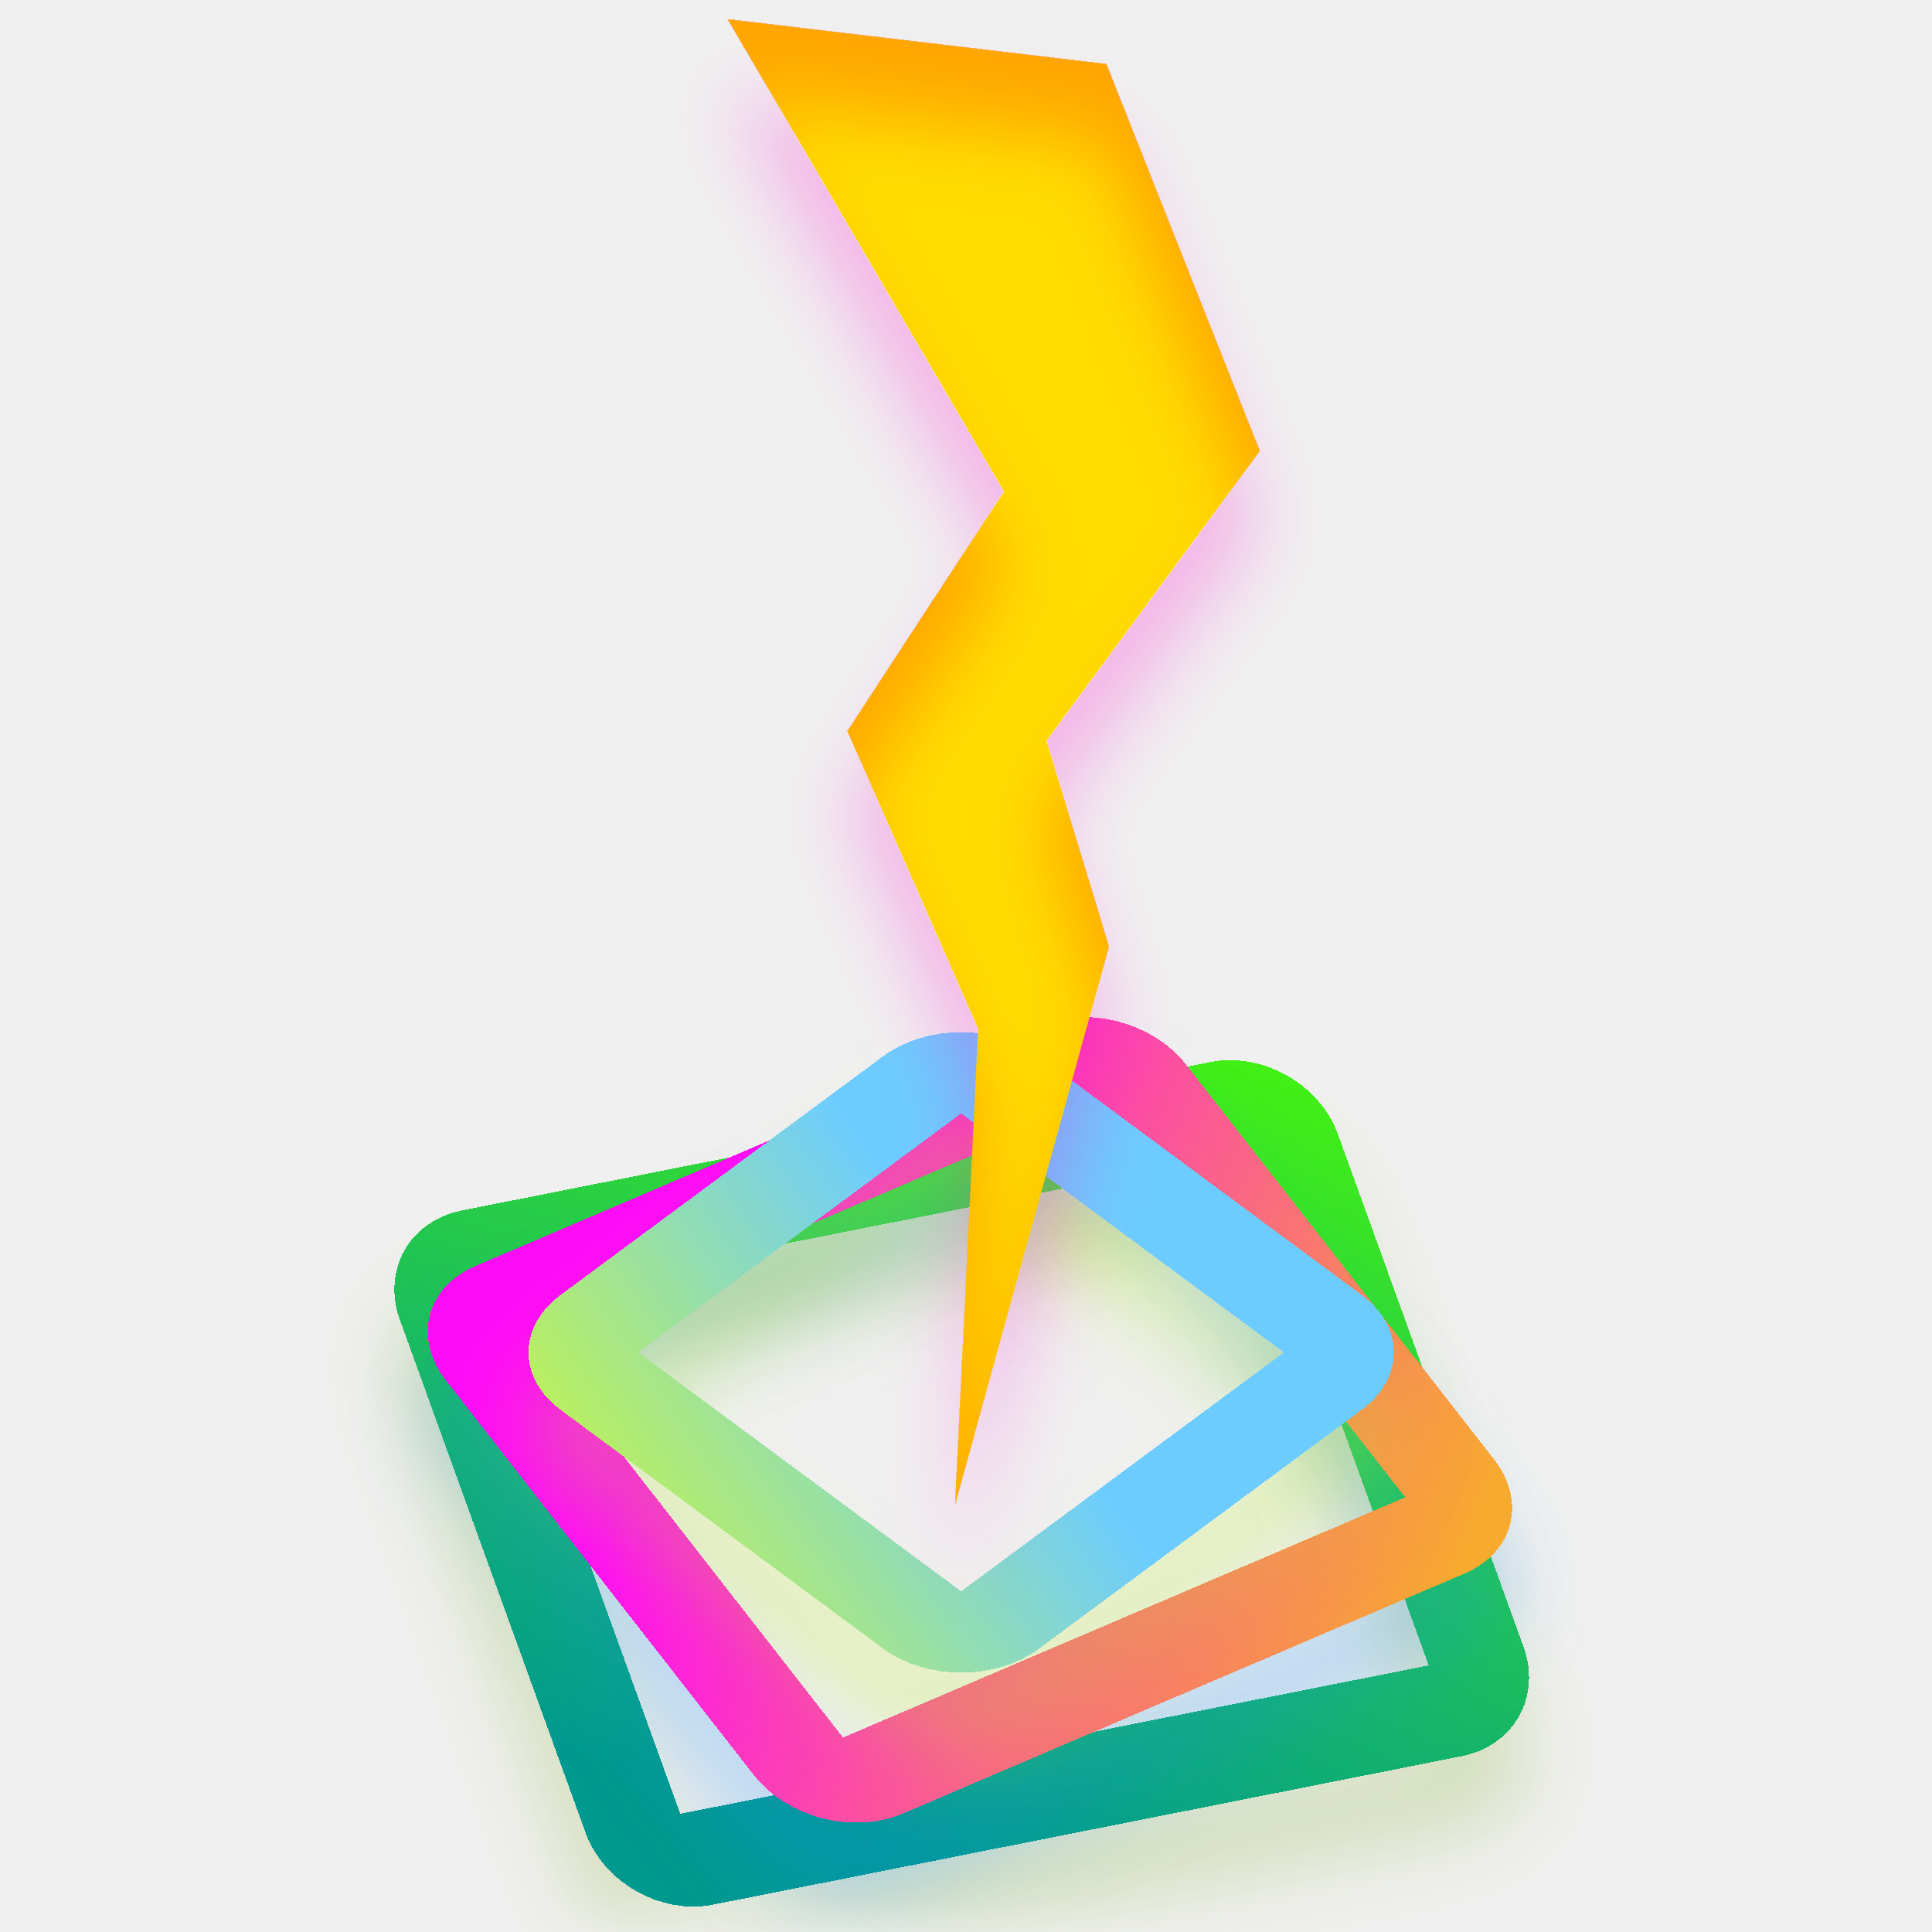
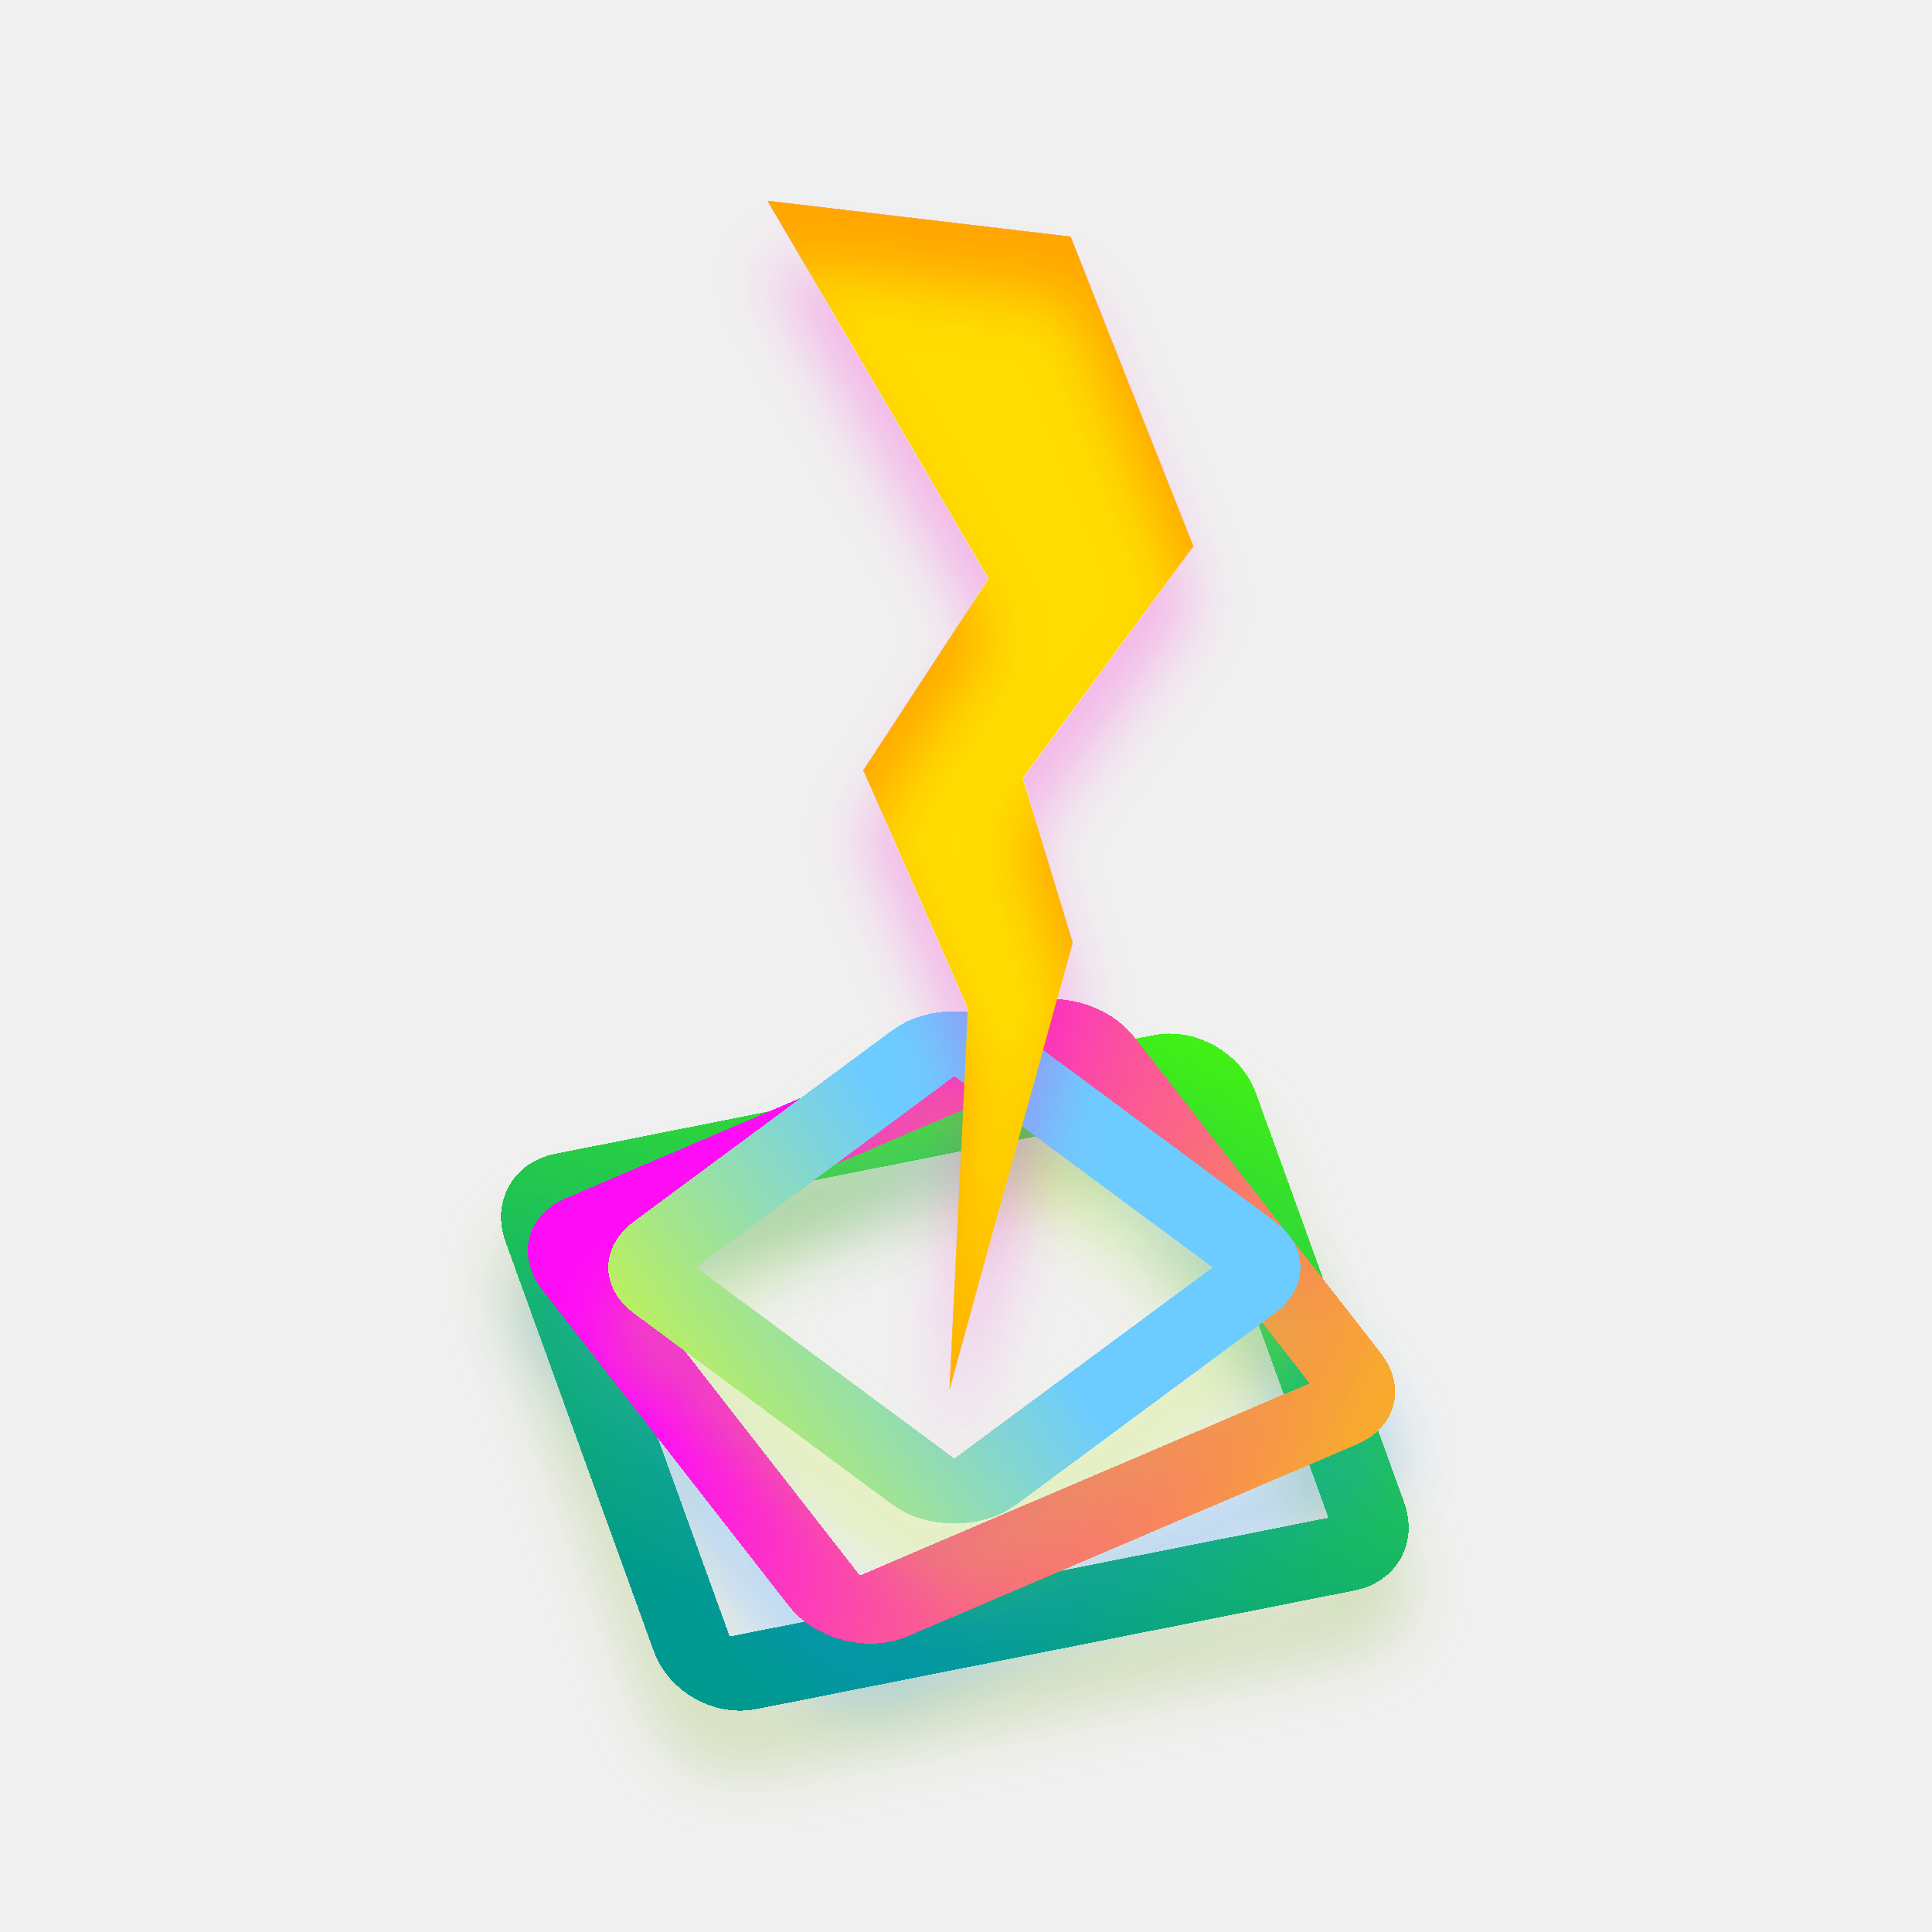
- <svg xmlns="http://www.w3.org/2000/svg" width="100" height="100" viewBox="0 0 100 100" fill="none">
-   <g clip-path="url(#clip0_1_2)">
-     <g filter="url(#filter0_d_1_2)">
-       <rect x="3.303" y="1.864" width="44.494" height="33.212" rx="2.5" transform="matrix(0.980899 -0.194516 0.34043 0.94027 18.4284 64.3812)" stroke="url(#paint0_linear_1_2)" stroke-width="5" shape-rendering="crispEdges" />
-     </g>
-     <g filter="url(#filter1_d_1_2)">
-       <rect x="3.837" y="0.989" width="36.646" height="30.947" rx="2.5" transform="matrix(0.919573 -0.392919 0.615091 0.788456 19.7003 69.2167)" stroke="url(#paint1_linear_1_2)" stroke-width="5" shape-rendering="crispEdges" />
-     </g>
-     <g filter="url(#filter2_d_1_2)">
-       <rect x="4.019" width="25.789" height="25.789" rx="2.5" transform="matrix(0.803812 -0.594884 0.803812 0.594884 25.7885 72.3909)" stroke="url(#paint2_linear_1_2)" stroke-width="5" shape-rendering="crispEdges" />
-     </g>
-     <g filter="url(#filter3_di_1_2)">
-       <path d="M37.673 1L57.259 3.316L65.203 23.341L54.161 38.339L57.398 49.001L49.44 77.851L50.628 53.242L43.868 37.842L51.97 25.443L37.673 1Z" fill="#FFDD00" />
-     </g>
+ <svg xmlns="http://www.w3.org/2000/svg" width="125" height="125" viewBox="0 0 125 125" fill="none">
+   <g filter="url(#filter0_d_1_2)">
+     <rect x="3.303" y="1.864" width="44.494" height="33.212" rx="2.5" transform="matrix(0.980899 -0.194516 0.34043 0.94027 30.4284 76.3812)" stroke="url(#paint0_linear_1_2)" stroke-width="5" shape-rendering="crispEdges" />
+   </g>
+   <g filter="url(#filter1_d_1_2)">
+     <rect x="3.837" y="0.989" width="36.646" height="30.947" rx="2.5" transform="matrix(0.919573 -0.392919 0.615091 0.788456 31.7003 81.2167)" stroke="url(#paint1_linear_1_2)" stroke-width="5" shape-rendering="crispEdges" />
+   </g>
+   <g filter="url(#filter2_d_1_2)">
+     <rect x="4.019" width="25.789" height="25.789" rx="2.5" transform="matrix(0.803812 -0.594884 0.803812 0.594884 37.7885 84.3909)" stroke="url(#paint2_linear_1_2)" stroke-width="5" shape-rendering="crispEdges" />
+   </g>
+   <g filter="url(#filter3_di_1_2)">
+     <path d="M49.673 13L69.259 15.316L77.203 35.341L66.161 50.339L69.398 61.001L61.44 89.851L62.628 65.242L55.868 49.842L63.97 37.443L49.673 13Z" fill="#FFDD00" />
  </g>
  <defs>
-     <filter id="filter0_d_1_2" x="16.414" y="54.872" width="66.73" height="51.813" filterUnits="userSpaceOnUse" color-interpolation-filters="sRGB">
+     <filter id="filter0_d_1_2" x="28.414" y="66.872" width="66.73" height="51.813" filterUnits="userSpaceOnUse" color-interpolation-filters="sRGB">
      <feFlood flood-opacity="0" result="BackgroundImageFix" />
      <feColorMatrix in="SourceAlpha" type="matrix" values="0 0 0 0 0 0 0 0 0 0 0 0 0 0 0 0 0 0 127 0" result="hardAlpha" />
      <feOffset dy="4" />
      <feGaussianBlur stdDeviation="2" />
      <feComposite in2="hardAlpha" operator="out" />
      <feColorMatrix type="matrix" values="0 0 0 0 0.494 0 0 0 0 0.684 0 0 0 0 0.141 0 0 0 0.25 0" />
      <feBlend mode="normal" in2="BackgroundImageFix" result="effect1_dropShadow_1_2" />
      <feBlend mode="normal" in="SourceGraphic" in2="effect1_dropShadow_1_2" result="shape" />
    </filter>
-     <filter id="filter1_d_1_2" x="18.141" y="52.638" width="64.125" height="49.704" filterUnits="userSpaceOnUse" color-interpolation-filters="sRGB">
+     <filter id="filter1_d_1_2" x="30.141" y="64.638" width="64.125" height="49.704" filterUnits="userSpaceOnUse" color-interpolation-filters="sRGB">
      <feFlood flood-opacity="0" result="BackgroundImageFix" />
      <feColorMatrix in="SourceAlpha" type="matrix" values="0 0 0 0 0 0 0 0 0 0 0 0 0 0 0 0 0 0 127 0" result="hardAlpha" />
      <feOffset dy="4" />
      <feGaussianBlur stdDeviation="2" />
      <feComposite in2="hardAlpha" operator="out" />
      <feColorMatrix type="matrix" values="0 0 0 0 0.075 0 0 0 0 0.559 0 0 0 0 0.983 0 0 0 0.25 0" />
      <feBlend mode="normal" in2="BackgroundImageFix" result="effect1_dropShadow_1_2" />
      <feBlend mode="normal" in="SourceGraphic" in2="effect1_dropShadow_1_2" result="shape" />
    </filter>
-     <filter id="filter2_d_1_2" x="23.354" y="53.426" width="52.789" height="41.147" filterUnits="userSpaceOnUse" color-interpolation-filters="sRGB">
+     <filter id="filter2_d_1_2" x="35.354" y="65.426" width="52.789" height="41.147" filterUnits="userSpaceOnUse" color-interpolation-filters="sRGB">
      <feFlood flood-opacity="0" result="BackgroundImageFix" />
      <feColorMatrix in="SourceAlpha" type="matrix" values="0 0 0 0 0 0 0 0 0 0 0 0 0 0 0 0 0 0 127 0" result="hardAlpha" />
      <feOffset dy="4" />
      <feGaussianBlur stdDeviation="2" />
      <feComposite in2="hardAlpha" operator="out" />
      <feColorMatrix type="matrix" values="0 0 0 0 0.746 0 0 0 0 0.944 0 0 0 0 0.097 0 0 0 0.25 0" />
      <feBlend mode="normal" in2="BackgroundImageFix" result="effect1_dropShadow_1_2" />
      <feBlend mode="normal" in="SourceGraphic" in2="effect1_dropShadow_1_2" result="shape" />
    </filter>
-     <filter id="filter3_di_1_2" x="33.673" y="1" width="35.529" height="84.851" filterUnits="userSpaceOnUse" color-interpolation-filters="sRGB">
+     <filter id="filter3_di_1_2" x="45.673" y="13" width="35.529" height="84.851" filterUnits="userSpaceOnUse" color-interpolation-filters="sRGB">
      <feFlood flood-opacity="0" result="BackgroundImageFix" />
      <feColorMatrix in="SourceAlpha" type="matrix" values="0 0 0 0 0 0 0 0 0 0 0 0 0 0 0 0 0 0 127 0" result="hardAlpha" />
      <feOffset dy="4" />
      <feGaussianBlur stdDeviation="2" />
      <feComposite in2="hardAlpha" operator="out" />
      <feColorMatrix type="matrix" values="0 0 0 0 1 0 0 0 0 0 0 0 0 0 0.817 0 0 0 0.25 0" />
      <feBlend mode="normal" in2="BackgroundImageFix" result="effect1_dropShadow_1_2" />
      <feBlend mode="normal" in="SourceGraphic" in2="effect1_dropShadow_1_2" result="shape" />
      <feColorMatrix in="SourceAlpha" type="matrix" values="0 0 0 0 0 0 0 0 0 0 0 0 0 0 0 0 0 0 127 0" result="hardAlpha" />
      <feOffset dy="4" />
      <feGaussianBlur stdDeviation="2" />
      <feComposite in2="hardAlpha" operator="arithmetic" k2="-1" k3="1" />
      <feColorMatrix type="matrix" values="0 0 0 0 1 0 0 0 0 0 0 0 0 0 0 0 0 0 0.25 0" />
      <feBlend mode="normal" in2="shape" result="effect2_innerShadow_1_2" />
    </filter>
    <linearGradient id="paint0_linear_1_2" x1="56.47" y1="-3.996" x2="27.884" y2="44.012" gradientUnits="userSpaceOnUse">
      <stop stop-color="#4CFF00" />
      <stop offset="1" stop-color="#00998F" />
    </linearGradient>
    <linearGradient id="paint1_linear_1_2" x1="20.823" y1="0" x2="44.313" y2="29.063" gradientUnits="userSpaceOnUse">
      <stop stop-color="#FF0CF7" />
      <stop offset="1" stop-color="#F7AA2E" />
    </linearGradient>
    <linearGradient id="paint2_linear_1_2" x1="19.749" y1="10.731" x2="-8.279" y2="1.663" gradientUnits="userSpaceOnUse">
      <stop stop-color="#6DCCFF" />
      <stop offset="1" stop-color="#DCFF18" />
    </linearGradient>
-     <clipPath id="clip0_1_2">
-       <rect width="100" height="100" fill="white" />
-     </clipPath>
  </defs>
</svg>
